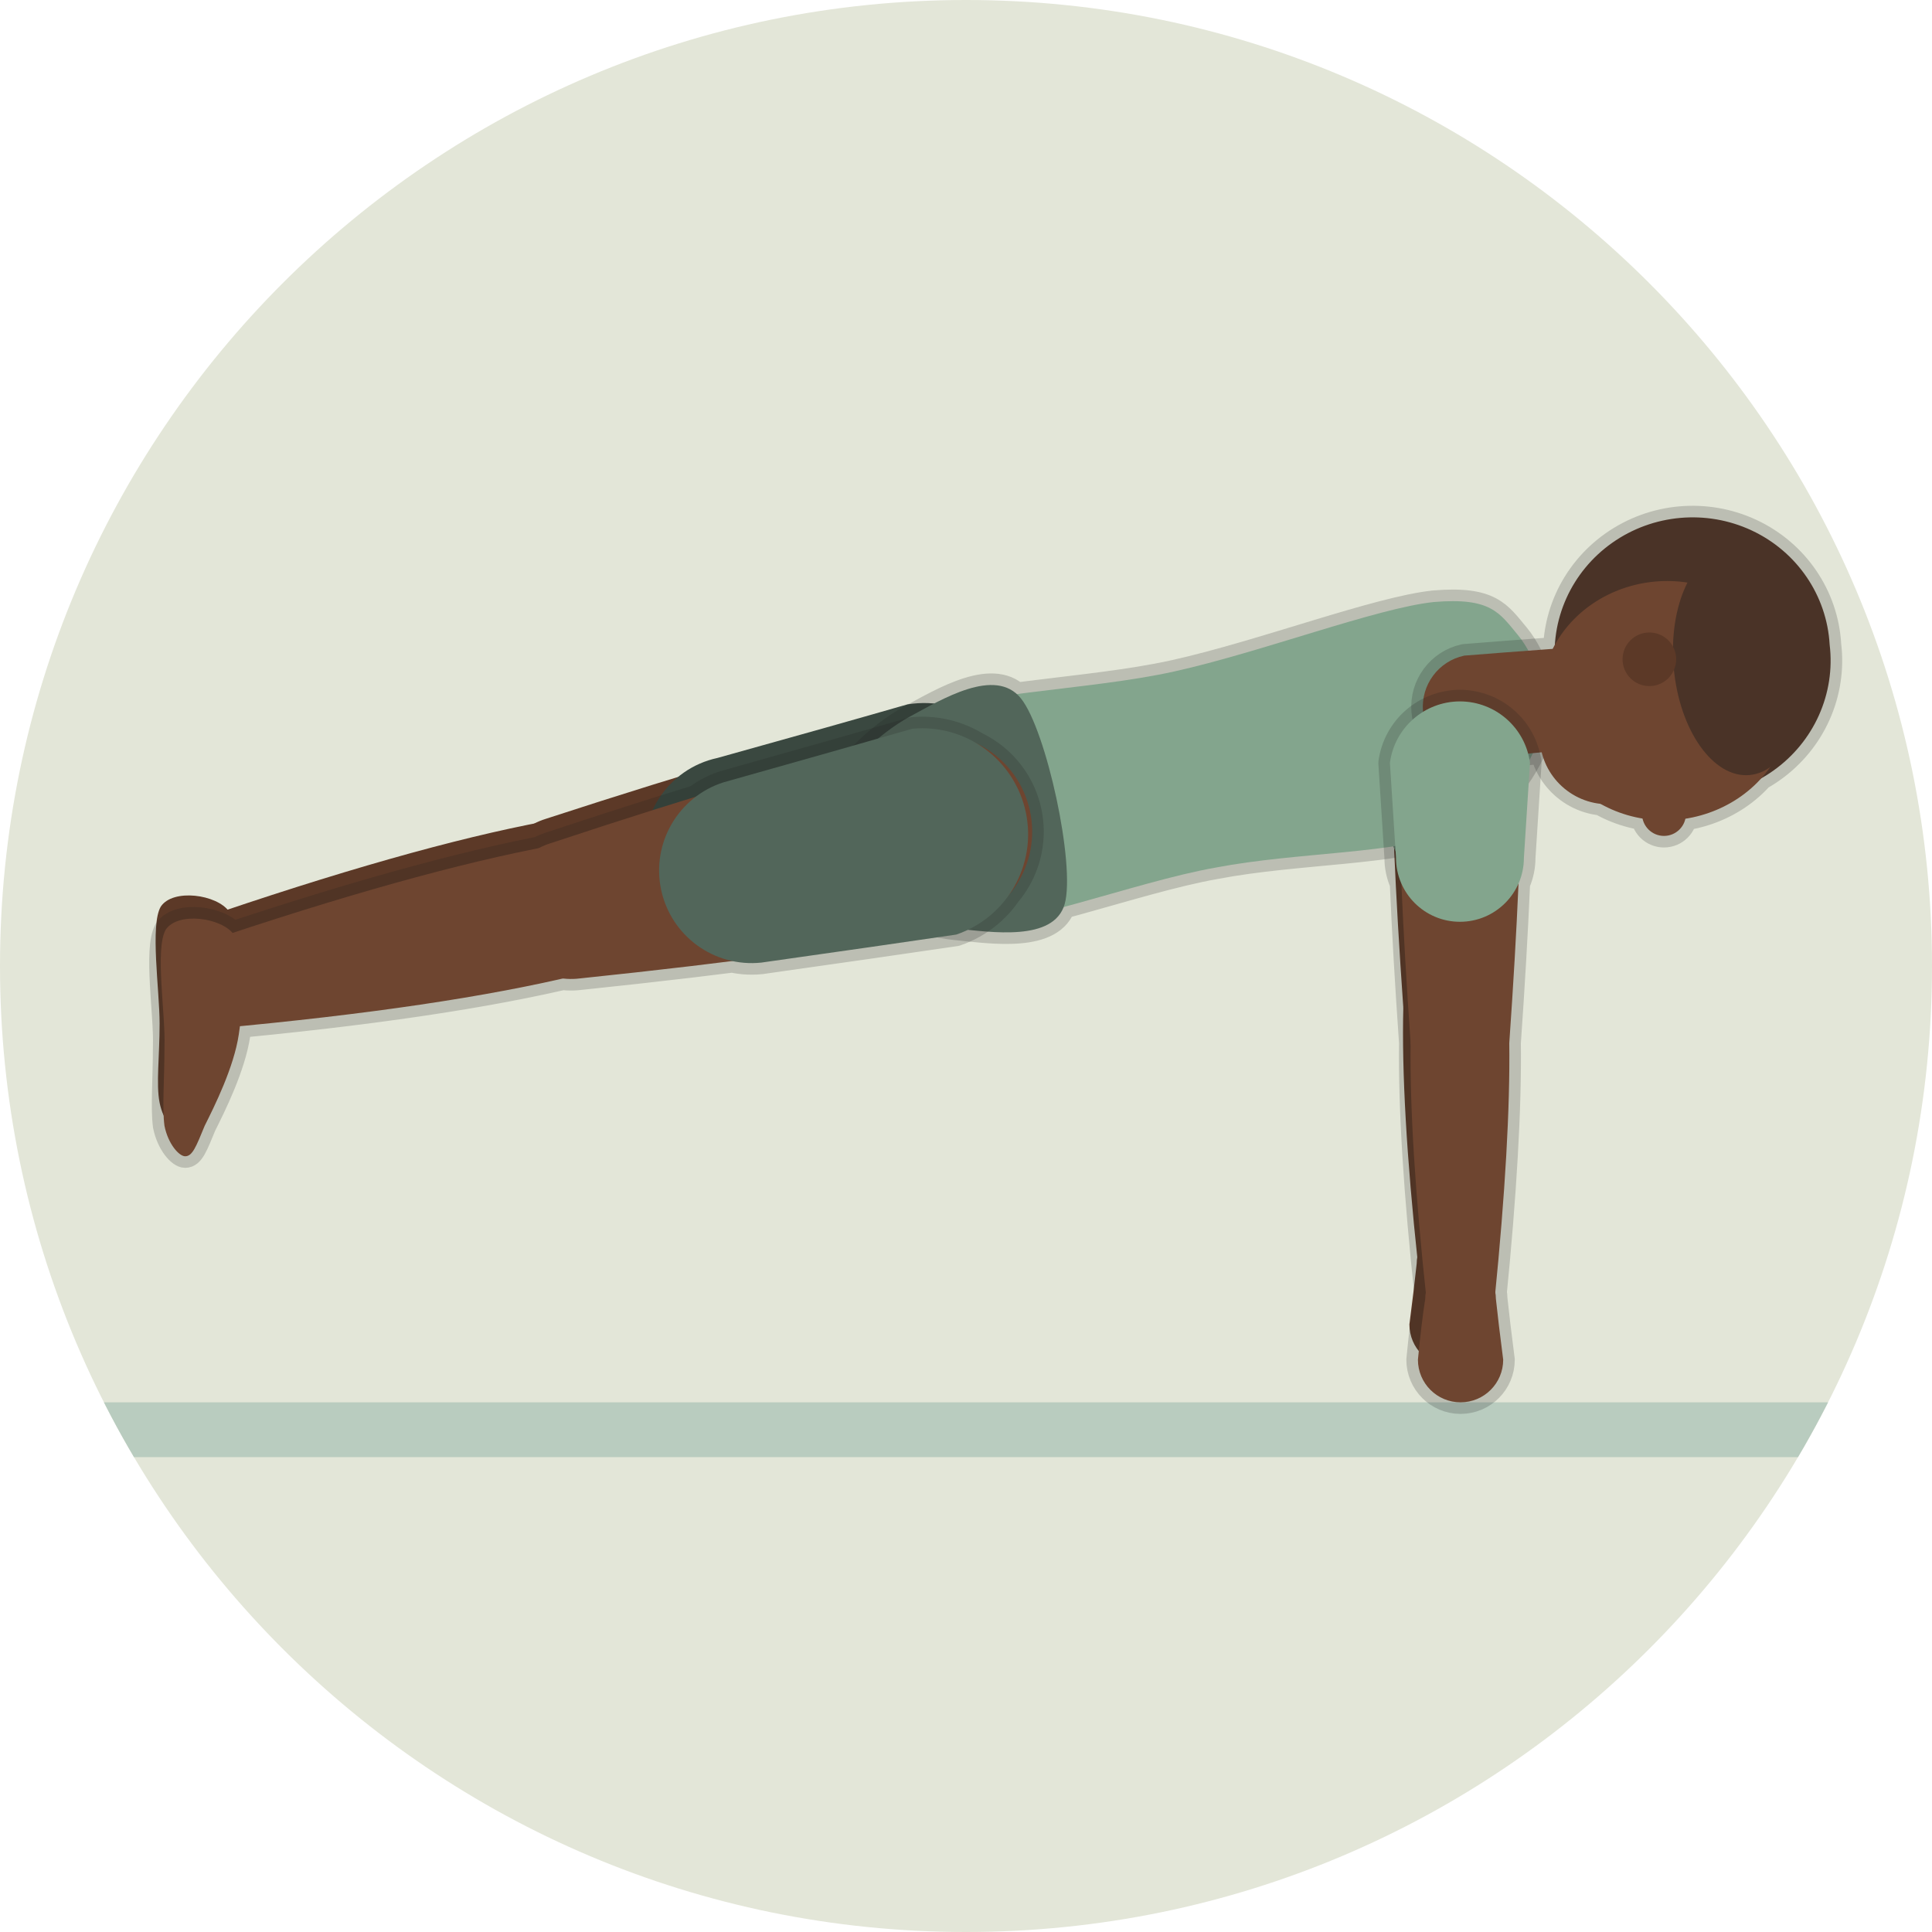
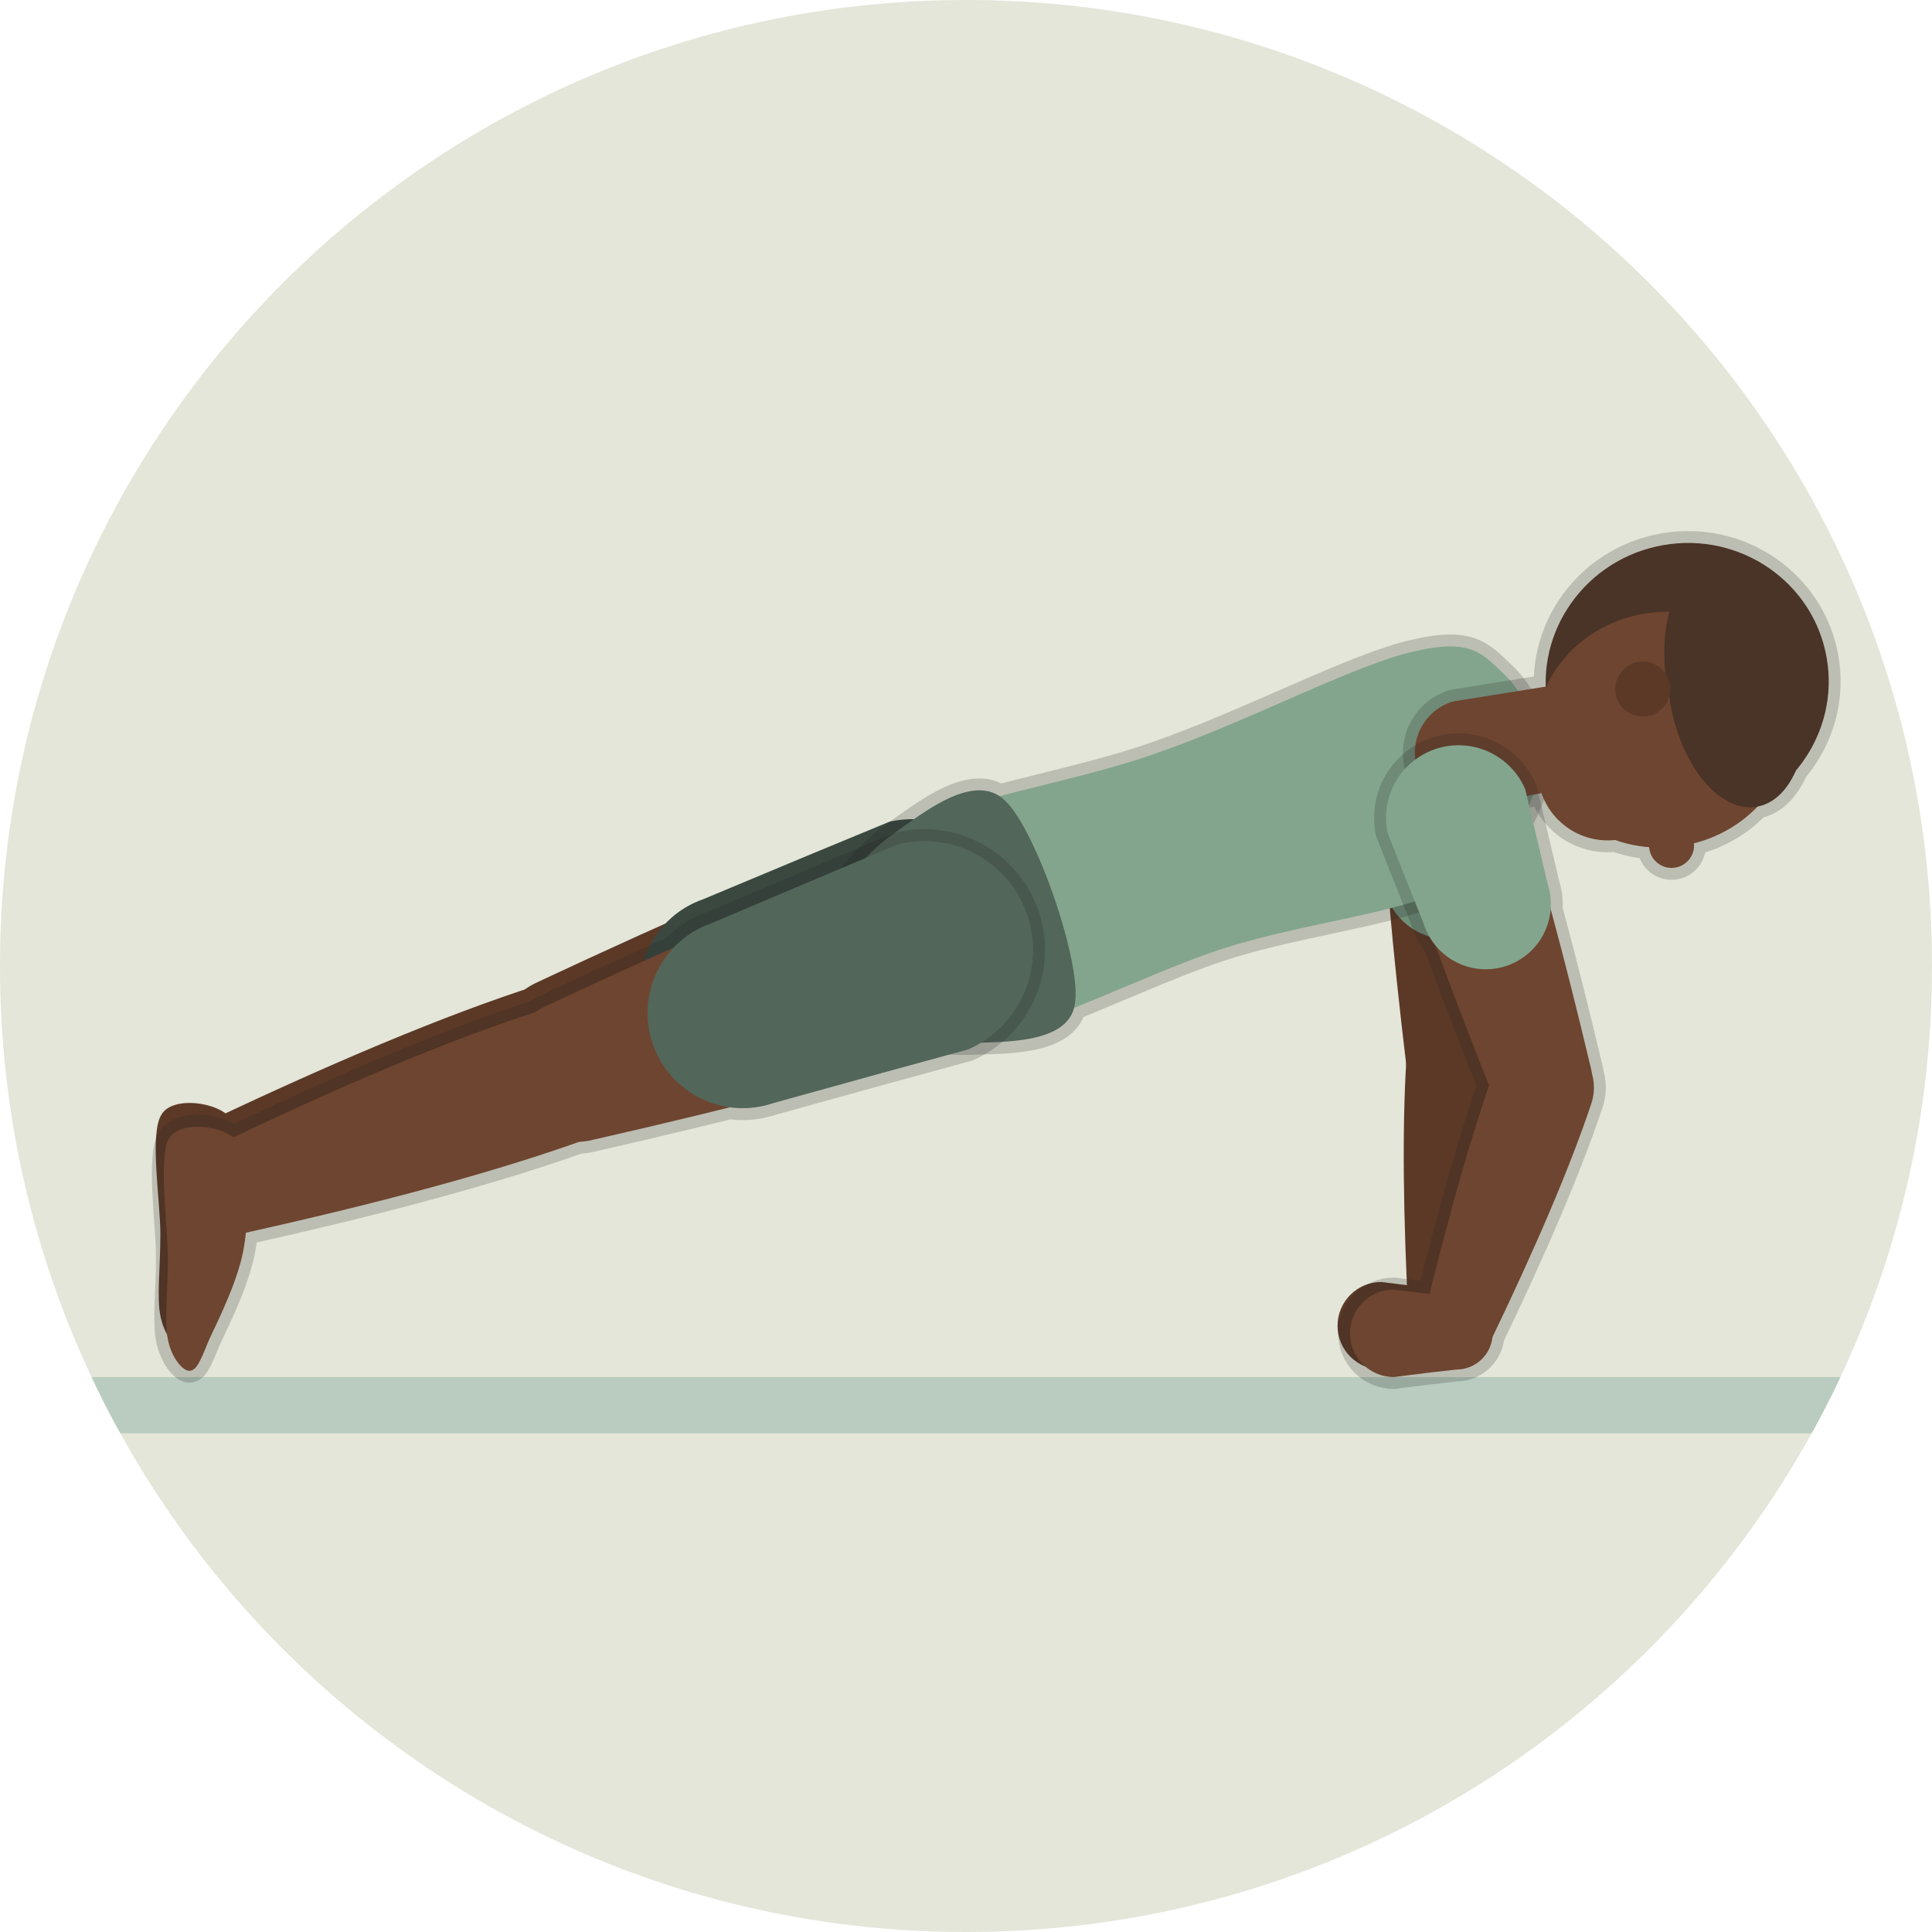
<svg xmlns="http://www.w3.org/2000/svg" viewBox="0 0 200 200" width="400" height="400" role="img" aria-label="Figure in profile holding a straight-arm plank on hands and toes.">
  <circle cx="100" cy="100" r="100" fill="#E3E6D8" />
  <clipPath id="c15r84e1">
    <circle cx="100" cy="100" r="100" />
  </clipPath>
  <g clip-path="url(#c15r84e1)">
-     <g transform="translate(100.0 145.8) scale(1.261)">
-       <rect x="-78.173" y="-0.5" width="156.347" height="4.5" rx="2.2" fill="#B9CCBF" />
+     <g transform="translate(100.0 143.2) scale(1.295)">
+       <rect x="-76.42" y="-0.5" width="152.839" height="4.5" rx="2.2" fill="#B9CCBF" />
      <g>
-         <path d="M34.9 -55.9Q34.9 -47.2 35.9 -32.9A4.1 4.1 0 0 0 44.0 -32.9Q45.0 -47.2 45.0 -55.9A5.0 5.0 0 0 0 34.9 -55.9Z" fill="#5C3927" />
-         <path d="M34.2 -55.9Q34.4 -53.0 34.7 -48.1A5.2 5.2 0 0 0 45.2 -48.1Q45.5 -53.0 45.7 -55.9A5.8 5.8 0 0 0 34.2 -55.9Z" fill="#70907A" />
-         <path d="M35.9 -32.9Q35.7 -25.0 37.1 -11.9A2.8 2.8 0 0 0 42.7 -11.9Q44.1 -25.0 44.0 -32.9A4.1 4.1 0 0 0 35.9 -32.9Z" fill="#5C3927" />
-         <path d="M37.0 -11.9Q36.8 -10.0 36.4 -6.9A3.5 3.5 0 0 0 43.4 -6.9Q43.1 -10.0 42.8 -11.9A2.9 2.9 0 0 0 37.0 -11.9Z" fill="#5C3927" />
+         <path d="M33.2 -48.3Q33.5 -39.6 35.2 -25.4A4.1 4.1 0 0 0 43.3 -25.8Q43.7 -40.0 43.2 -48.8A5.0 5.0 0 0 0 33.2 -48.3Z" fill="#5C3927" />
+         <path d="M32.4 -48.3Q32.8 -45.3 33.3 -40.5A5.2 5.2 0 0 0 43.8 -41.0Q43.9 -45.8 44.0 -48.8A5.8 5.8 0 0 0 32.4 -48.3Z" fill="#70907A" />
+         <path d="M35.2 -25.8Q34.7 -17.8 35.4 -4.7A2.8 2.8 0 0 0 41.0 -4.5Q43.0 -17.4 43.3 -25.4A4.1 4.1 0 0 0 35.2 -25.8Z" fill="#5C3927" />
+         <path d="M38.2 -7.5Q36.3 -7.7 33.2 -8.1A3.5 3.5 0 0 0 33.2 -1.1Q36.3 -1.5 38.2 -1.7A2.9 2.9 0 0 0 38.2 -7.5Z" fill="#5C3927" />
      </g>
      <g>
-         <path d="M-34.5 -48.2Q-45.7 -46.1 -63.4 -40.0A3.5 3.5 0 0 0 -61.9 -33.2Q-43.3 -34.9 -32.2 -37.5A5.5 5.5 0 0 0 -34.5 -48.2Z" fill="#5C3927" />
-         <path d="M-4.7 -57.1Q-16.1 -54.4 -34.5 -48.4A5.7 5.7 0 0 0 -32.1 -37.3Q-12.9 -39.3 -1.3 -41.4A8.0 8.0 0 0 0 -4.7 -57.1Z" fill="#5C3927" />
-         <path d="M-4.8 -57.8Q-10.7 -56.1 -20.4 -53.4A7.6 7.6 0 0 0 -17.2 -38.5Q-7.3 -39.9 -1.2 -40.8A8.7 8.7 0 0 0 -4.8 -57.8Z" fill="#3A4840" />
-         <path d="M-62.7 -33.0A3.6 3.6 0.0 1 0 -62.7 -40.2A3.6 3.6 0.0 1 0 -62.7 -33.0Z" fill="#5C3927" />
-         <path d="M-60.5 -40.8C-61.5 -42.2 -65.1 -42.7 -66.1 -41.2C-67.0 -39.7 -66.2 -34.3 -66.2 -31.6C-66.2 -28.9 -66.5 -26.6 -66.2 -25.1C-65.9 -23.6 -65.0 -22.6 -64.5 -22.6C-63.9 -22.6 -63.6 -23.4 -62.9 -25.1C-62.1 -26.8 -60.5 -30.0 -60.1 -32.6C-59.7 -35.2 -59.5 -39.4 -60.5 -40.8Z" fill="#5C3927" />
+         <path d="M-34.3 -31.8Q-45.2 -28.3 -62.1 -20.2A3.5 3.5 0 0 0 -59.8 -13.6Q-41.5 -17.5 -30.8 -21.5A5.5 5.5 0 0 0 -34.3 -31.8Z" fill="#5C3927" />
+         <path d="M-5.9 -44.3Q-16.9 -40.2 -34.4 -32.0A5.7 5.7 0 0 0 -30.7 -21.3Q-11.9 -25.6 -0.6 -29.2A8.0 8.0 0 0 0 -5.9 -44.3Z" fill="#5C3927" />
+         <path d="M-6.1 -44.9Q-11.7 -42.6 -21.0 -38.7A7.6 7.6 0 0 0 -16.0 -24.3Q-6.3 -26.9 -0.4 -28.6A8.7 8.7 0 0 0 -6.1 -44.9Z" fill="#3A4840" />
+         <path d="M-60.9 -13.3A3.6 3.6 0.0 1 0 -60.9 -20.5A3.6 3.6 0.0 1 0 -60.9 -13.3Z" fill="#5C3927" />
+         <path d="M-58.7 -21.1C-59.7 -22.5 -63.4 -23.0 -64.3 -21.5C-65.3 -20.0 -64.4 -14.6 -64.4 -11.9C-64.4 -9.2 -64.7 -6.9 -64.4 -5.4C-64.1 -3.9 -63.3 -2.9 -62.7 -2.9C-62.2 -2.9 -61.9 -3.7 -61.1 -5.4C-60.4 -7.1 -58.7 -10.3 -58.3 -12.9C-57.9 -15.5 -57.7 -19.7 -58.7 -21.1Z" fill="#5C3927" />
      </g>
      <g>
-         <path d="M-4.6 -56.6C-0.2 -58.8 9.9 -58.9 17.1 -60.5C24.3 -62.1 33.7 -65.7 38.4 -66.2C43.1 -66.6 43.8 -65.3 45.3 -63.5C46.8 -61.7 48.1 -58.1 47.2 -55.4C46.3 -52.8 44.3 -49.2 39.8 -47.3C35.4 -45.5 27.3 -45.7 20.5 -44.4C13.7 -43.2 4.0 -39.3 -1.0 -39.7C-5.9 -40.2 -8.6 -44.2 -9.2 -47.0C-9.8 -49.8 -8.9 -54.3 -4.6 -56.6ZM-4.6 -56.8C-2.0 -58.2 2.4 -60.9 4.5 -58.3C6.6 -55.7 9.0 -44.6 8.1 -41.4C7.2 -38.3 2.1 -39.1 -0.9 -39.4C-3.9 -39.7 -8.0 -41.5 -9.7 -43.3C-11.4 -45.1 -12.0 -47.9 -11.2 -50.1C-10.3 -52.4 -7.2 -55.4 -4.6 -56.8Z" fill="#1E1F1D" stroke="#1E1F1D" stroke-width="1.9" stroke-linejoin="round" opacity="0.2" />
-         <path d="M-4.6 -56.6C-0.2 -58.8 9.9 -58.9 17.1 -60.5C24.3 -62.1 33.7 -65.7 38.4 -66.2C43.1 -66.6 43.8 -65.3 45.3 -63.5C46.8 -61.7 48.1 -58.1 47.2 -55.4C46.3 -52.8 44.3 -49.2 39.8 -47.3C35.4 -45.5 27.3 -45.7 20.5 -44.4C13.7 -43.2 4.0 -39.3 -1.0 -39.7C-5.9 -40.2 -8.6 -44.2 -9.2 -47.0C-9.8 -49.8 -8.9 -54.3 -4.6 -56.6Z" fill="#83A58D" />
-         <path d="M-4.6 -56.8C-2.0 -58.2 2.4 -60.9 4.5 -58.3C6.6 -55.7 9.0 -44.6 8.1 -41.4C7.2 -38.3 2.1 -39.1 -0.9 -39.4C-3.9 -39.7 -8.0 -41.5 -9.7 -43.3C-11.4 -45.1 -12.0 -47.9 -11.2 -50.1C-10.3 -52.4 -7.2 -55.4 -4.6 -56.8Z" fill="#52665A" />
+         <path d="M-5.7 -43.8C-1.6 -46.6 8.4 -47.9 15.3 -50.4C22.3 -52.8 31.2 -57.5 35.8 -58.5C40.4 -59.6 41.3 -58.3 43.0 -56.7C44.7 -55.1 46.4 -51.8 45.9 -49.0C45.3 -46.2 43.7 -42.4 39.5 -40.0C35.3 -37.6 27.3 -36.9 20.7 -34.8C14.1 -32.7 4.9 -27.7 -0.1 -27.5C-5.0 -27.3 -8.1 -31.0 -9.1 -33.7C-10.0 -36.4 -9.7 -41.0 -5.7 -43.8ZM-5.7 -44.0C-3.3 -45.7 0.7 -48.9 3.1 -46.6C5.6 -44.3 9.3 -33.5 8.7 -30.3C8.2 -27.1 3.0 -27.3 0.0 -27.2C-2.9 -27.1 -7.2 -28.4 -9.2 -30.0C-11.1 -31.5 -12.0 -34.2 -11.4 -36.6C-10.9 -38.9 -8.2 -42.3 -5.7 -44.0Z" fill="#1E1F1D" stroke="#1E1F1D" stroke-width="1.9" stroke-linejoin="round" opacity="0.2" />
+         <path d="M-5.7 -43.8C-1.6 -46.6 8.4 -47.9 15.3 -50.4C22.3 -52.8 31.2 -57.5 35.8 -58.5C40.4 -59.6 41.3 -58.3 43.0 -56.7C44.7 -55.1 46.4 -51.8 45.9 -49.0C45.3 -46.2 43.7 -42.4 39.5 -40.0C35.3 -37.6 27.3 -36.9 20.7 -34.8C14.1 -32.7 4.9 -27.7 -0.1 -27.5C-5.0 -27.3 -8.1 -31.0 -9.1 -33.7C-10.0 -36.4 -9.7 -41.0 -5.7 -43.8Z" fill="#83A58D" />
+         <path d="M-5.7 -44.0C-3.3 -45.7 0.7 -48.9 3.1 -46.6C5.6 -44.3 9.3 -33.5 8.7 -30.3C8.2 -27.1 3.0 -27.3 0.0 -27.2C-2.9 -27.1 -7.2 -28.4 -9.2 -30.0C-11.1 -31.5 -12.0 -34.2 -11.4 -36.6C-10.9 -38.9 -8.2 -42.3 -5.7 -44.0Z" fill="#52665A" />
      </g>
      <g>
-         <path d="M41.6 -53.3Q47.8 -53.9 58.0 -55.0A4.0 4.0 0 0 0 57.3 -63.0Q47.1 -62.3 40.9 -61.8A4.3 4.3 0 0 0 41.6 -53.3ZM48.4 -60.7A11.1 11.3 85.0 1 0 70.9 -62.7A11.1 11.3 85.0 1 0 48.4 -60.7ZM47.3 -57.2A9.4 10.2 85.0 1 0 67.6 -59.0A9.4 10.2 85.0 1 0 47.3 -57.2ZM52.7 -49.6A5.6 5.6 0.0 1 0 52.7 -60.8A5.6 5.6 0.0 1 0 52.7 -49.6ZM57.3 -47.0A1.8 1.8 0.0 1 0 57.3 -50.6A1.8 1.8 0.0 1 0 57.3 -47.0ZM58.1 -60.8A9.3 5.4 85.0 1 0 68.9 -61.8A9.3 5.4 85.0 1 0 58.1 -60.8ZM56.1 -59.3A2.2 2.2 0.0 1 0 56.1 -63.7A2.2 2.2 0.0 1 0 56.1 -59.3Z" fill="#1E1F1D" stroke="#1E1F1D" stroke-width="1.9" stroke-linejoin="round" opacity="0.2" />
-         <path d="M41.6 -53.3Q47.8 -53.9 58.0 -55.0A4.0 4.0 0 0 0 57.3 -63.0Q47.1 -62.3 40.9 -61.8A4.3 4.3 0 0 0 41.6 -53.3Z" fill="#6E4530" />
-         <path d="M48.4 -60.7A11.1 11.3 85.0 1 0 70.9 -62.7A11.1 11.3 85.0 1 0 48.4 -60.7Z" fill="#4A3327" />
-         <path d="M47.3 -57.2A9.4 10.2 85.0 1 0 67.6 -59.0A9.4 10.2 85.0 1 0 47.3 -57.2Z" fill="#6E4530" />
-         <path d="M52.7 -49.6A5.6 5.6 0.0 1 0 52.7 -60.8A5.6 5.6 0.0 1 0 52.7 -49.6Z" fill="#6E4530" />
-         <path d="M57.3 -47.0A1.8 1.8 0.0 1 0 57.3 -50.6A1.8 1.8 0.0 1 0 57.3 -47.0Z" fill="#6E4530" />
-         <path d="M58.1 -60.8A9.3 5.4 85.0 1 0 68.9 -61.8A9.3 5.4 85.0 1 0 58.1 -60.8Z" fill="#4A3327" />
-         <path d="M56.1 -59.3A2.2 2.2 0.0 1 0 56.1 -63.7A2.2 2.2 0.0 1 0 56.1 -59.3Z" fill="#5C3927" />
+         <path d="M40.4 -46.1Q46.6 -47.3 56.6 -49.2A4.0 4.0 0 0 0 55.2 -57.1Q45.1 -55.5 38.9 -54.5A4.3 4.3 0 0 0 40.4 -46.1ZM46.5 -54.1A11.1 11.3 80.0 1 0 68.8 -58.0A11.1 11.3 80.0 1 0 46.5 -54.1ZM45.7 -50.5A9.4 10.2 80.0 1 0 65.8 -54.0A9.4 10.2 80.0 1 0 45.7 -50.5ZM51.3 -43.4A5.6 5.6 0.0 1 0 51.3 -54.6A5.6 5.6 0.0 1 0 51.3 -43.4ZM56.4 -41.2A1.8 1.8 0.0 1 0 56.4 -44.8A1.8 1.8 0.0 1 0 56.4 -41.2ZM56.2 -55.0A9.3 5.4 80.0 1 0 66.8 -56.9A9.3 5.4 80.0 1 0 56.2 -55.0ZM54.1 -53.3A2.2 2.2 0.0 1 0 54.1 -57.7A2.2 2.2 0.0 1 0 54.1 -53.3Z" fill="#1E1F1D" stroke="#1E1F1D" stroke-width="1.9" stroke-linejoin="round" opacity="0.2" />
+         <path d="M40.4 -46.1Q46.6 -47.3 56.6 -49.2A4.0 4.0 0 0 0 55.2 -57.1Q45.1 -55.5 38.9 -54.5A4.3 4.3 0 0 0 40.4 -46.1Z" fill="#6E4530" />
+         <path d="M46.5 -54.1A11.1 11.3 80.0 1 0 68.8 -58.0A11.1 11.3 80.0 1 0 46.5 -54.1Z" fill="#4A3327" />
+         <path d="M45.7 -50.5A9.4 10.2 80.0 1 0 65.8 -54.0A9.4 10.2 80.0 1 0 45.7 -50.5Z" fill="#6E4530" />
+         <path d="M51.3 -43.4A5.6 5.6 0.0 1 0 51.3 -54.6A5.6 5.6 0.0 1 0 51.3 -43.4Z" fill="#6E4530" />
+         <path d="M56.4 -41.2A1.8 1.8 0.0 1 0 56.4 -44.8A1.8 1.8 0.0 1 0 56.4 -41.2Z" fill="#6E4530" />
+         <path d="M56.2 -55.0A9.3 5.4 80.0 1 0 66.8 -56.9A9.3 5.4 80.0 1 0 56.2 -55.0Z" fill="#4A3327" />
+         <path d="M54.1 -53.3A2.2 2.2 0.0 1 0 54.1 -57.7A2.2 2.2 0.0 1 0 54.1 -53.3Z" fill="#5C3927" />
      </g>
      <g>
-         <path d="M-34.0 -46.2Q-45.3 -44.1 -63.0 -38.1A3.5 3.5 0 0 0 -61.5 -31.2Q-42.9 -32.9 -31.8 -35.6A5.5 5.5 0 0 0 -34.0 -46.2ZM-4.3 -55.2Q-15.7 -52.5 -34.1 -46.4A5.7 5.7 0 0 0 -31.7 -35.3Q-12.5 -37.3 -0.9 -39.5A8.0 8.0 0 0 0 -4.3 -55.2ZM-4.4 -55.8Q-10.3 -54.1 -19.9 -51.4A7.6 7.6 0 0 0 -16.8 -36.6Q-6.9 -38.0 -0.8 -38.9A8.7 8.7 0 0 0 -4.4 -55.8ZM-62.3 -31.1A3.6 3.6 0.0 1 0 -62.3 -38.3A3.6 3.6 0.0 1 0 -62.3 -31.1ZM-60.1 -38.9C-61.1 -40.3 -64.7 -40.8 -65.7 -39.3C-66.6 -37.7 -65.7 -32.3 -65.8 -29.7C-65.8 -27.0 -66.0 -24.7 -65.8 -23.2C-65.5 -21.7 -64.6 -20.7 -64.1 -20.7C-63.5 -20.7 -63.2 -21.5 -62.5 -23.2C-61.7 -24.8 -60.1 -28.0 -59.7 -30.7C-59.3 -33.3 -59.1 -37.4 -60.1 -38.9Z" fill="#1E1F1D" stroke="#1E1F1D" stroke-width="1.9" stroke-linejoin="round" opacity="0.2" />
-         <path d="M-34.0 -46.2Q-45.3 -44.1 -63.0 -38.1A3.5 3.5 0 0 0 -61.5 -31.2Q-42.9 -32.9 -31.8 -35.6A5.5 5.5 0 0 0 -34.0 -46.2Z" fill="#6E4530" />
-         <path d="M-4.3 -55.2Q-15.7 -52.5 -34.1 -46.4A5.7 5.7 0 0 0 -31.7 -35.3Q-12.5 -37.3 -0.9 -39.5A8.0 8.0 0 0 0 -4.3 -55.2Z" fill="#6E4530" />
-         <path d="M-4.4 -55.8Q-10.3 -54.1 -19.9 -51.4A7.6 7.6 0 0 0 -16.8 -36.6Q-6.9 -38.0 -0.8 -38.9A8.7 8.7 0 0 0 -4.4 -55.8Z" fill="#52665A" />
-         <path d="M-62.3 -31.1A3.6 3.6 0.0 1 0 -62.3 -38.3A3.6 3.6 0.0 1 0 -62.3 -31.1Z" fill="#6E4530" />
-         <path d="M-60.1 -38.9C-61.1 -40.3 -64.7 -40.8 -65.7 -39.3C-66.6 -37.7 -65.7 -32.3 -65.8 -29.7C-65.8 -27.0 -66.0 -24.7 -65.8 -23.2C-65.5 -21.7 -64.6 -20.7 -64.1 -20.7C-63.5 -20.7 -63.2 -21.5 -62.5 -23.2C-61.7 -24.8 -60.1 -28.0 -59.7 -30.7C-59.3 -33.3 -59.1 -37.4 -60.1 -38.9Z" fill="#6E4530" />
+         <path d="M-33.7 -29.9Q-44.5 -26.5 -61.4 -18.3A3.5 3.5 0 0 0 -59.1 -11.7Q-40.8 -15.7 -30.1 -19.6A5.5 5.5 0 0 0 -33.7 -29.9ZM-5.2 -42.4Q-16.2 -38.3 -33.7 -30.1A5.7 5.7 0 0 0 -30.1 -19.4Q-11.2 -23.7 0.0 -27.3A8.0 8.0 0 0 0 -5.2 -42.4ZM-5.4 -43.1Q-11.1 -40.7 -20.3 -36.8A7.6 7.6 0 0 0 -15.4 -22.4Q-5.7 -25.1 0.2 -26.7A8.7 8.7 0 0 0 -5.4 -43.1ZM-60.3 -11.4A3.6 3.6 0.0 1 0 -60.3 -18.6A3.6 3.6 0.0 1 0 -60.3 -11.4ZM-58.1 -19.2C-59.1 -20.6 -62.7 -21.1 -63.7 -19.6C-64.6 -18.1 -63.8 -12.7 -63.8 -10.0C-63.8 -7.3 -64.1 -5.0 -63.8 -3.5C-63.5 -2.0 -62.6 -1.0 -62.1 -1.0C-61.5 -1.0 -61.2 -1.8 -60.5 -3.5C-59.7 -5.2 -58.1 -8.4 -57.7 -11.0C-57.3 -13.6 -57.1 -17.8 -58.1 -19.2Z" fill="#1E1F1D" stroke="#1E1F1D" stroke-width="1.9" stroke-linejoin="round" opacity="0.2" />
+         <path d="M-33.7 -29.9Q-44.5 -26.5 -61.4 -18.3A3.5 3.5 0 0 0 -59.1 -11.7Q-40.8 -15.7 -30.1 -19.6A5.5 5.5 0 0 0 -33.7 -29.9Z" fill="#6E4530" />
+         <path d="M-5.2 -42.4Q-16.2 -38.3 -33.7 -30.1A5.7 5.7 0 0 0 -30.1 -19.4Q-11.2 -23.7 0.0 -27.3A8.0 8.0 0 0 0 -5.2 -42.4Z" fill="#6E4530" />
+         <path d="M-5.4 -43.1Q-11.1 -40.7 -20.3 -36.8A7.6 7.6 0 0 0 -15.4 -22.4Q-5.7 -25.1 0.2 -26.7A8.7 8.7 0 0 0 -5.4 -43.1Z" fill="#52665A" />
+         <path d="M-60.3 -11.4A3.6 3.6 0.0 1 0 -60.3 -18.6A3.6 3.6 0.0 1 0 -60.3 -11.4Z" fill="#6E4530" />
+         <path d="M-58.1 -19.2C-59.1 -20.6 -62.7 -21.1 -63.7 -19.6C-64.6 -18.1 -63.8 -12.7 -63.8 -10.0C-63.8 -7.3 -64.1 -5.0 -63.8 -3.5C-63.5 -2.0 -62.6 -1.0 -62.1 -1.0C-61.5 -1.0 -61.2 -1.8 -60.5 -3.5C-59.7 -5.2 -58.1 -8.4 -57.7 -11.0C-57.3 -13.6 -57.1 -17.8 -58.1 -19.2Z" fill="#6E4530" />
      </g>
      <g>
-         <path d="M35.5 -53.0Q35.5 -44.3 36.5 -30.0A4.1 4.1 0 0 0 44.6 -30.0Q45.6 -44.3 45.6 -53.0A5.0 5.0 0 0 0 35.5 -53.0ZM34.8 -53.0Q35.0 -50.0 35.3 -45.2A5.2 5.2 0 0 0 45.8 -45.2Q46.1 -50.0 46.3 -53.0A5.8 5.8 0 0 0 34.8 -53.0ZM36.5 -30.0Q36.4 -22.0 37.8 -9.0A2.8 2.8 0 0 0 43.4 -9.0Q44.7 -22.0 44.6 -30.0A4.1 4.1 0 0 0 36.5 -30.0ZM37.7 -9.0Q37.4 -7.1 37.1 -4.0A3.5 3.5 0 0 0 44.1 -4.0Q43.7 -7.1 43.5 -9.0A2.9 2.9 0 0 0 37.7 -9.0Z" fill="#1E1F1D" stroke="#1E1F1D" stroke-width="1.9" stroke-linejoin="round" opacity="0.2" />
-         <path d="M35.5 -53.0Q35.5 -44.3 36.5 -30.0A4.1 4.1 0 0 0 44.6 -30.0Q45.6 -44.3 45.6 -53.0A5.0 5.0 0 0 0 35.5 -53.0Z" fill="#6E4530" />
-         <path d="M34.8 -53.0Q35.0 -50.0 35.3 -45.2A5.2 5.2 0 0 0 45.8 -45.2Q46.1 -50.0 46.3 -53.0A5.8 5.8 0 0 0 34.8 -53.0Z" fill="#83A58D" />
-         <path d="M36.5 -30.0Q36.4 -22.0 37.8 -9.0A2.8 2.8 0 0 0 43.4 -9.0Q44.7 -22.0 44.6 -30.0A4.1 4.1 0 0 0 36.5 -30.0Z" fill="#6E4530" />
-         <path d="M37.7 -9.0Q37.4 -7.1 37.1 -4.0A3.5 3.5 0 0 0 44.1 -4.0Q43.7 -7.1 43.5 -9.0A2.9 2.9 0 0 0 37.7 -9.0Z" fill="#6E4530" />
+         <path d="M34.4 -44.2Q37.0 -35.8 42.3 -22.6A4.1 4.1 0 0 0 50.0 -25.0Q46.7 -38.9 44.0 -47.2A5.0 5.0 0 0 0 34.4 -44.2ZM33.7 -44.0Q34.8 -41.2 36.6 -36.7A5.2 5.2 0 0 0 46.5 -39.9Q45.4 -44.6 44.7 -47.5A5.8 5.8 0 0 0 33.7 -44.0ZM42.3 -25.2Q39.6 -17.7 36.5 -4.9A2.8 2.8 0 0 0 41.8 -3.1Q47.5 -14.9 50.0 -22.4A4.1 4.1 0 0 0 42.3 -25.2ZM39.2 -6.9Q37.3 -7.1 34.2 -7.5A3.5 3.5 0 0 0 34.2 -0.5Q37.3 -0.9 39.2 -1.1A2.9 2.9 0 0 0 39.2 -6.9Z" fill="#1E1F1D" stroke="#1E1F1D" stroke-width="1.9" stroke-linejoin="round" opacity="0.2" />
+         <path d="M34.4 -44.2Q37.0 -35.8 42.3 -22.6A4.1 4.1 0 0 0 50.0 -25.0Q46.7 -38.9 44.0 -47.2A5.0 5.0 0 0 0 34.4 -44.2Z" fill="#6E4530" />
+         <path d="M33.7 -44.0Q34.8 -41.2 36.6 -36.7A5.2 5.2 0 0 0 46.5 -39.9Q45.4 -44.6 44.7 -47.5A5.8 5.8 0 0 0 33.7 -44.0Z" fill="#83A58D" />
+         <path d="M42.3 -25.2Q39.6 -17.7 36.5 -4.9A2.8 2.8 0 0 0 41.8 -3.1Q47.5 -14.9 50.0 -22.4A4.1 4.1 0 0 0 42.3 -25.2Z" fill="#6E4530" />
+         <path d="M39.2 -6.9Q37.3 -7.1 34.2 -7.5A3.5 3.5 0 0 0 34.2 -0.5Q37.3 -0.9 39.2 -1.1A2.9 2.9 0 0 0 39.2 -6.9Z" fill="#6E4530" />
      </g>
    </g>
  </g>
</svg>
